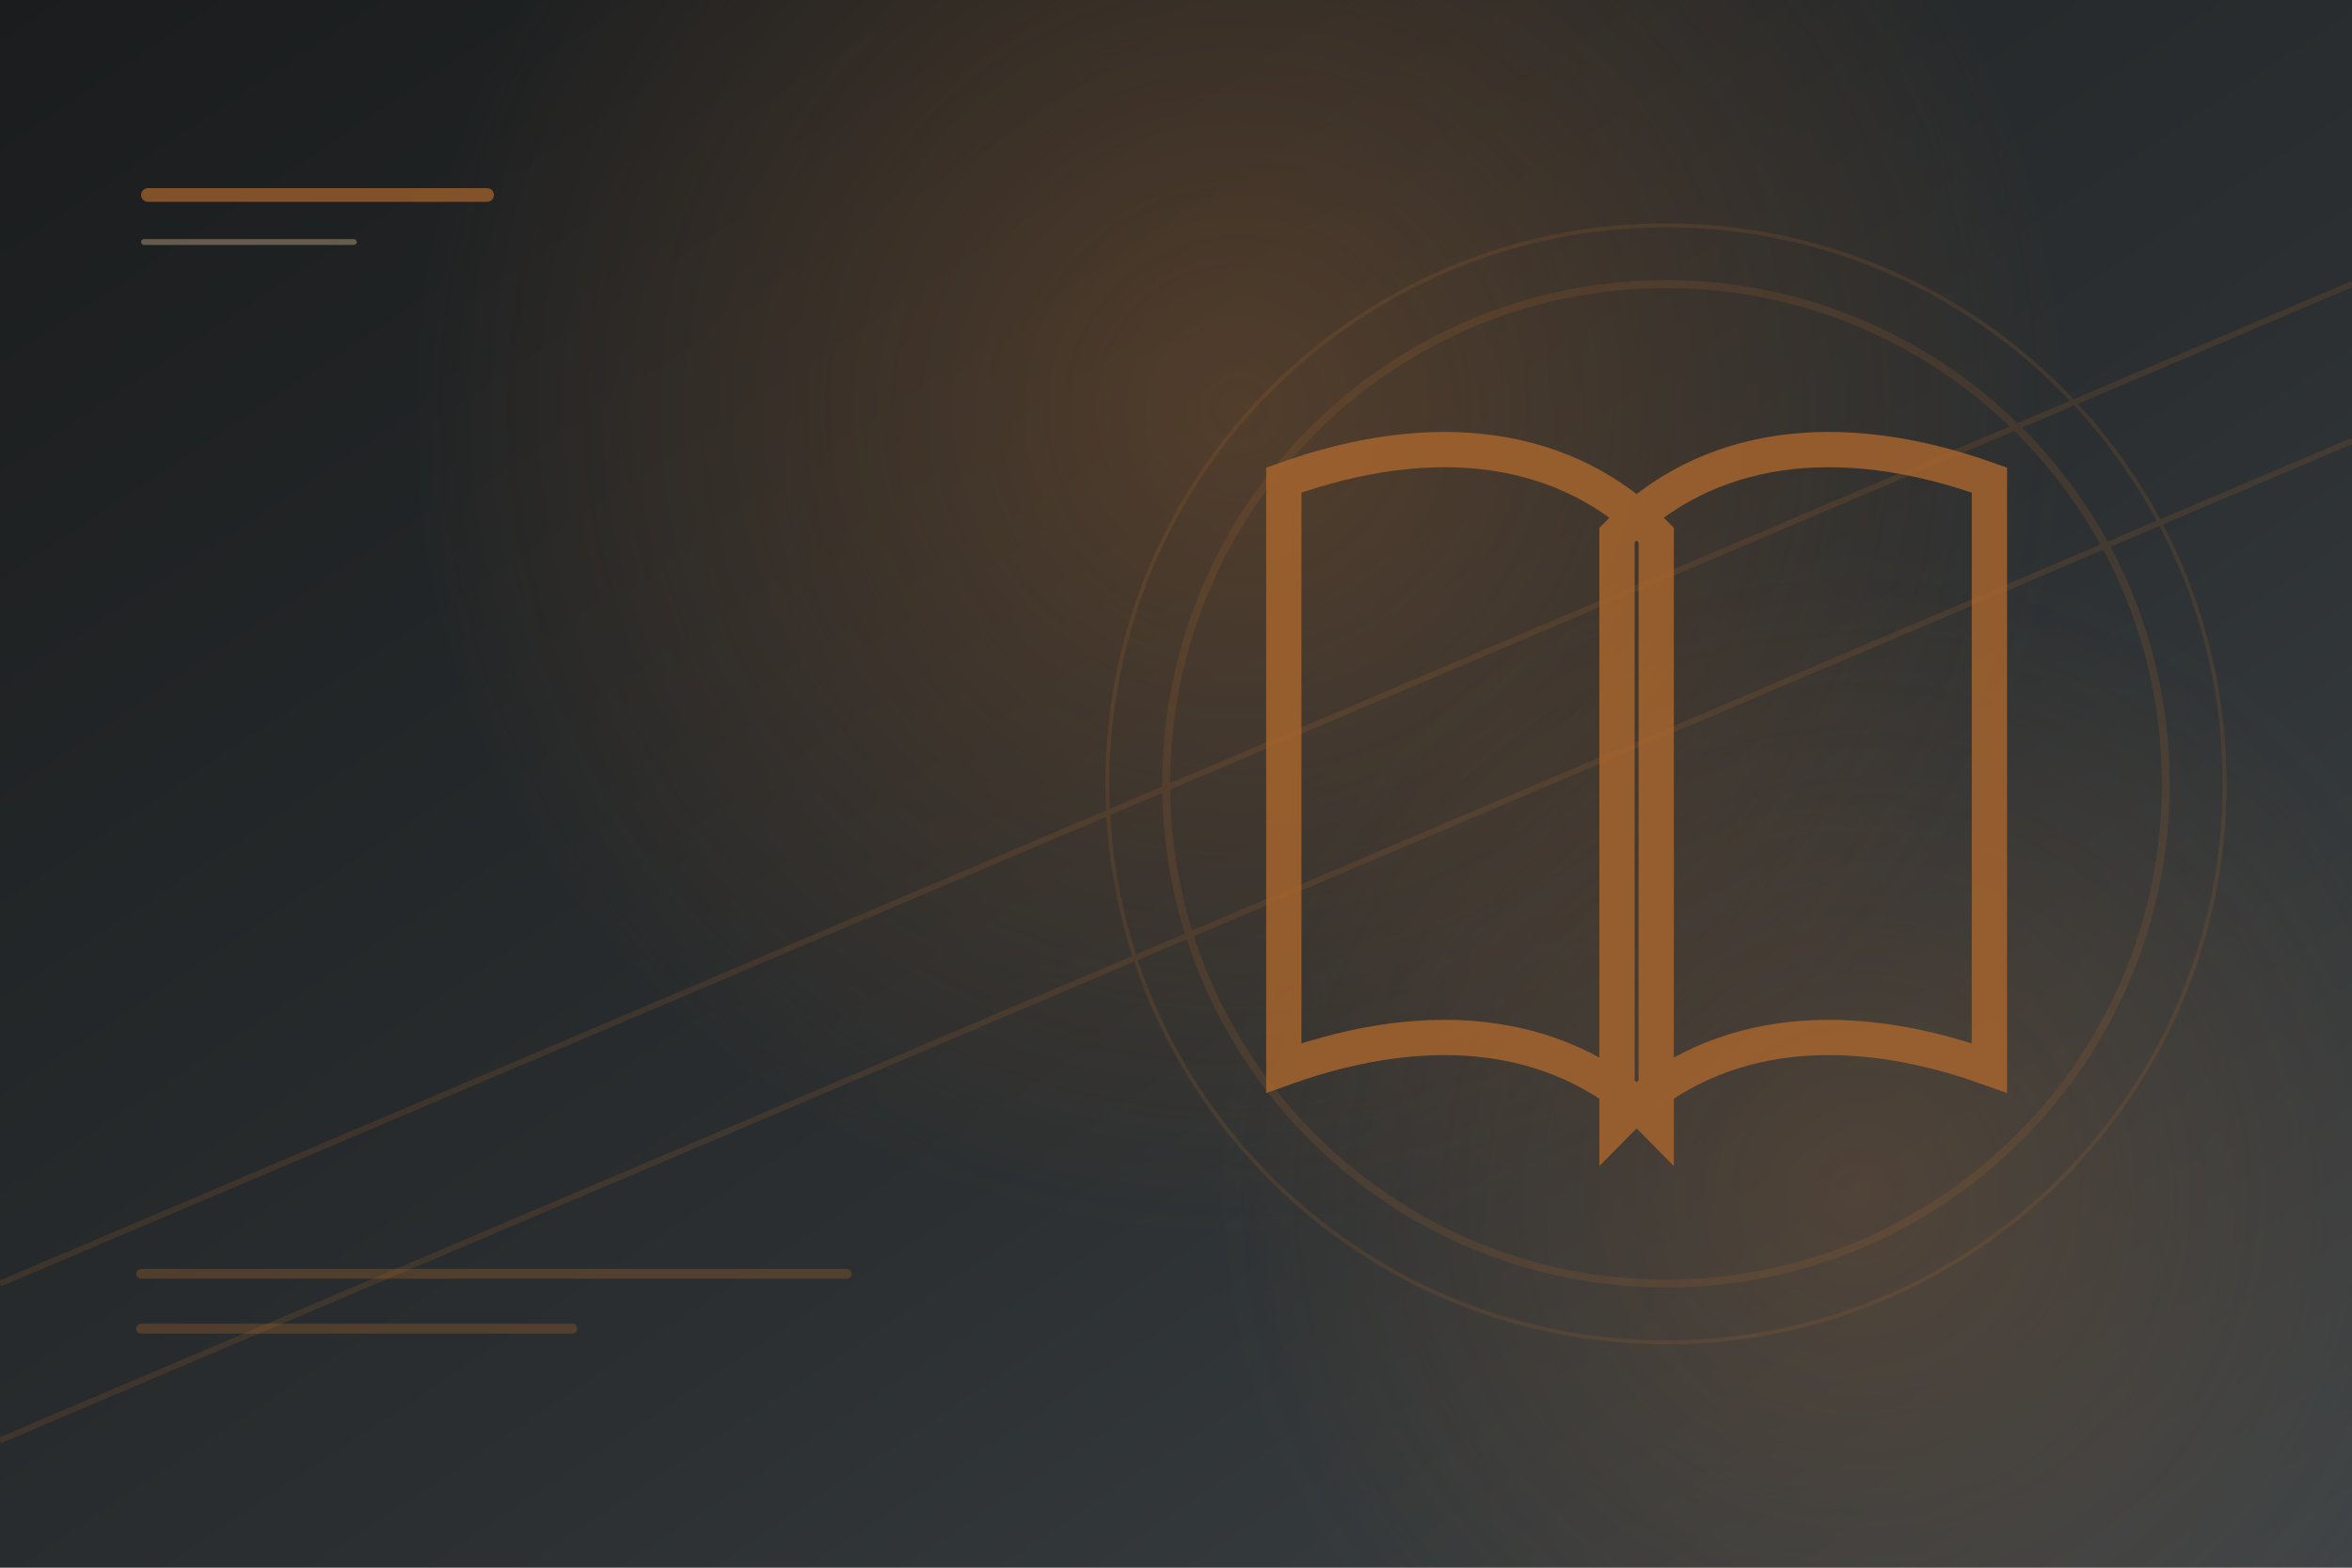
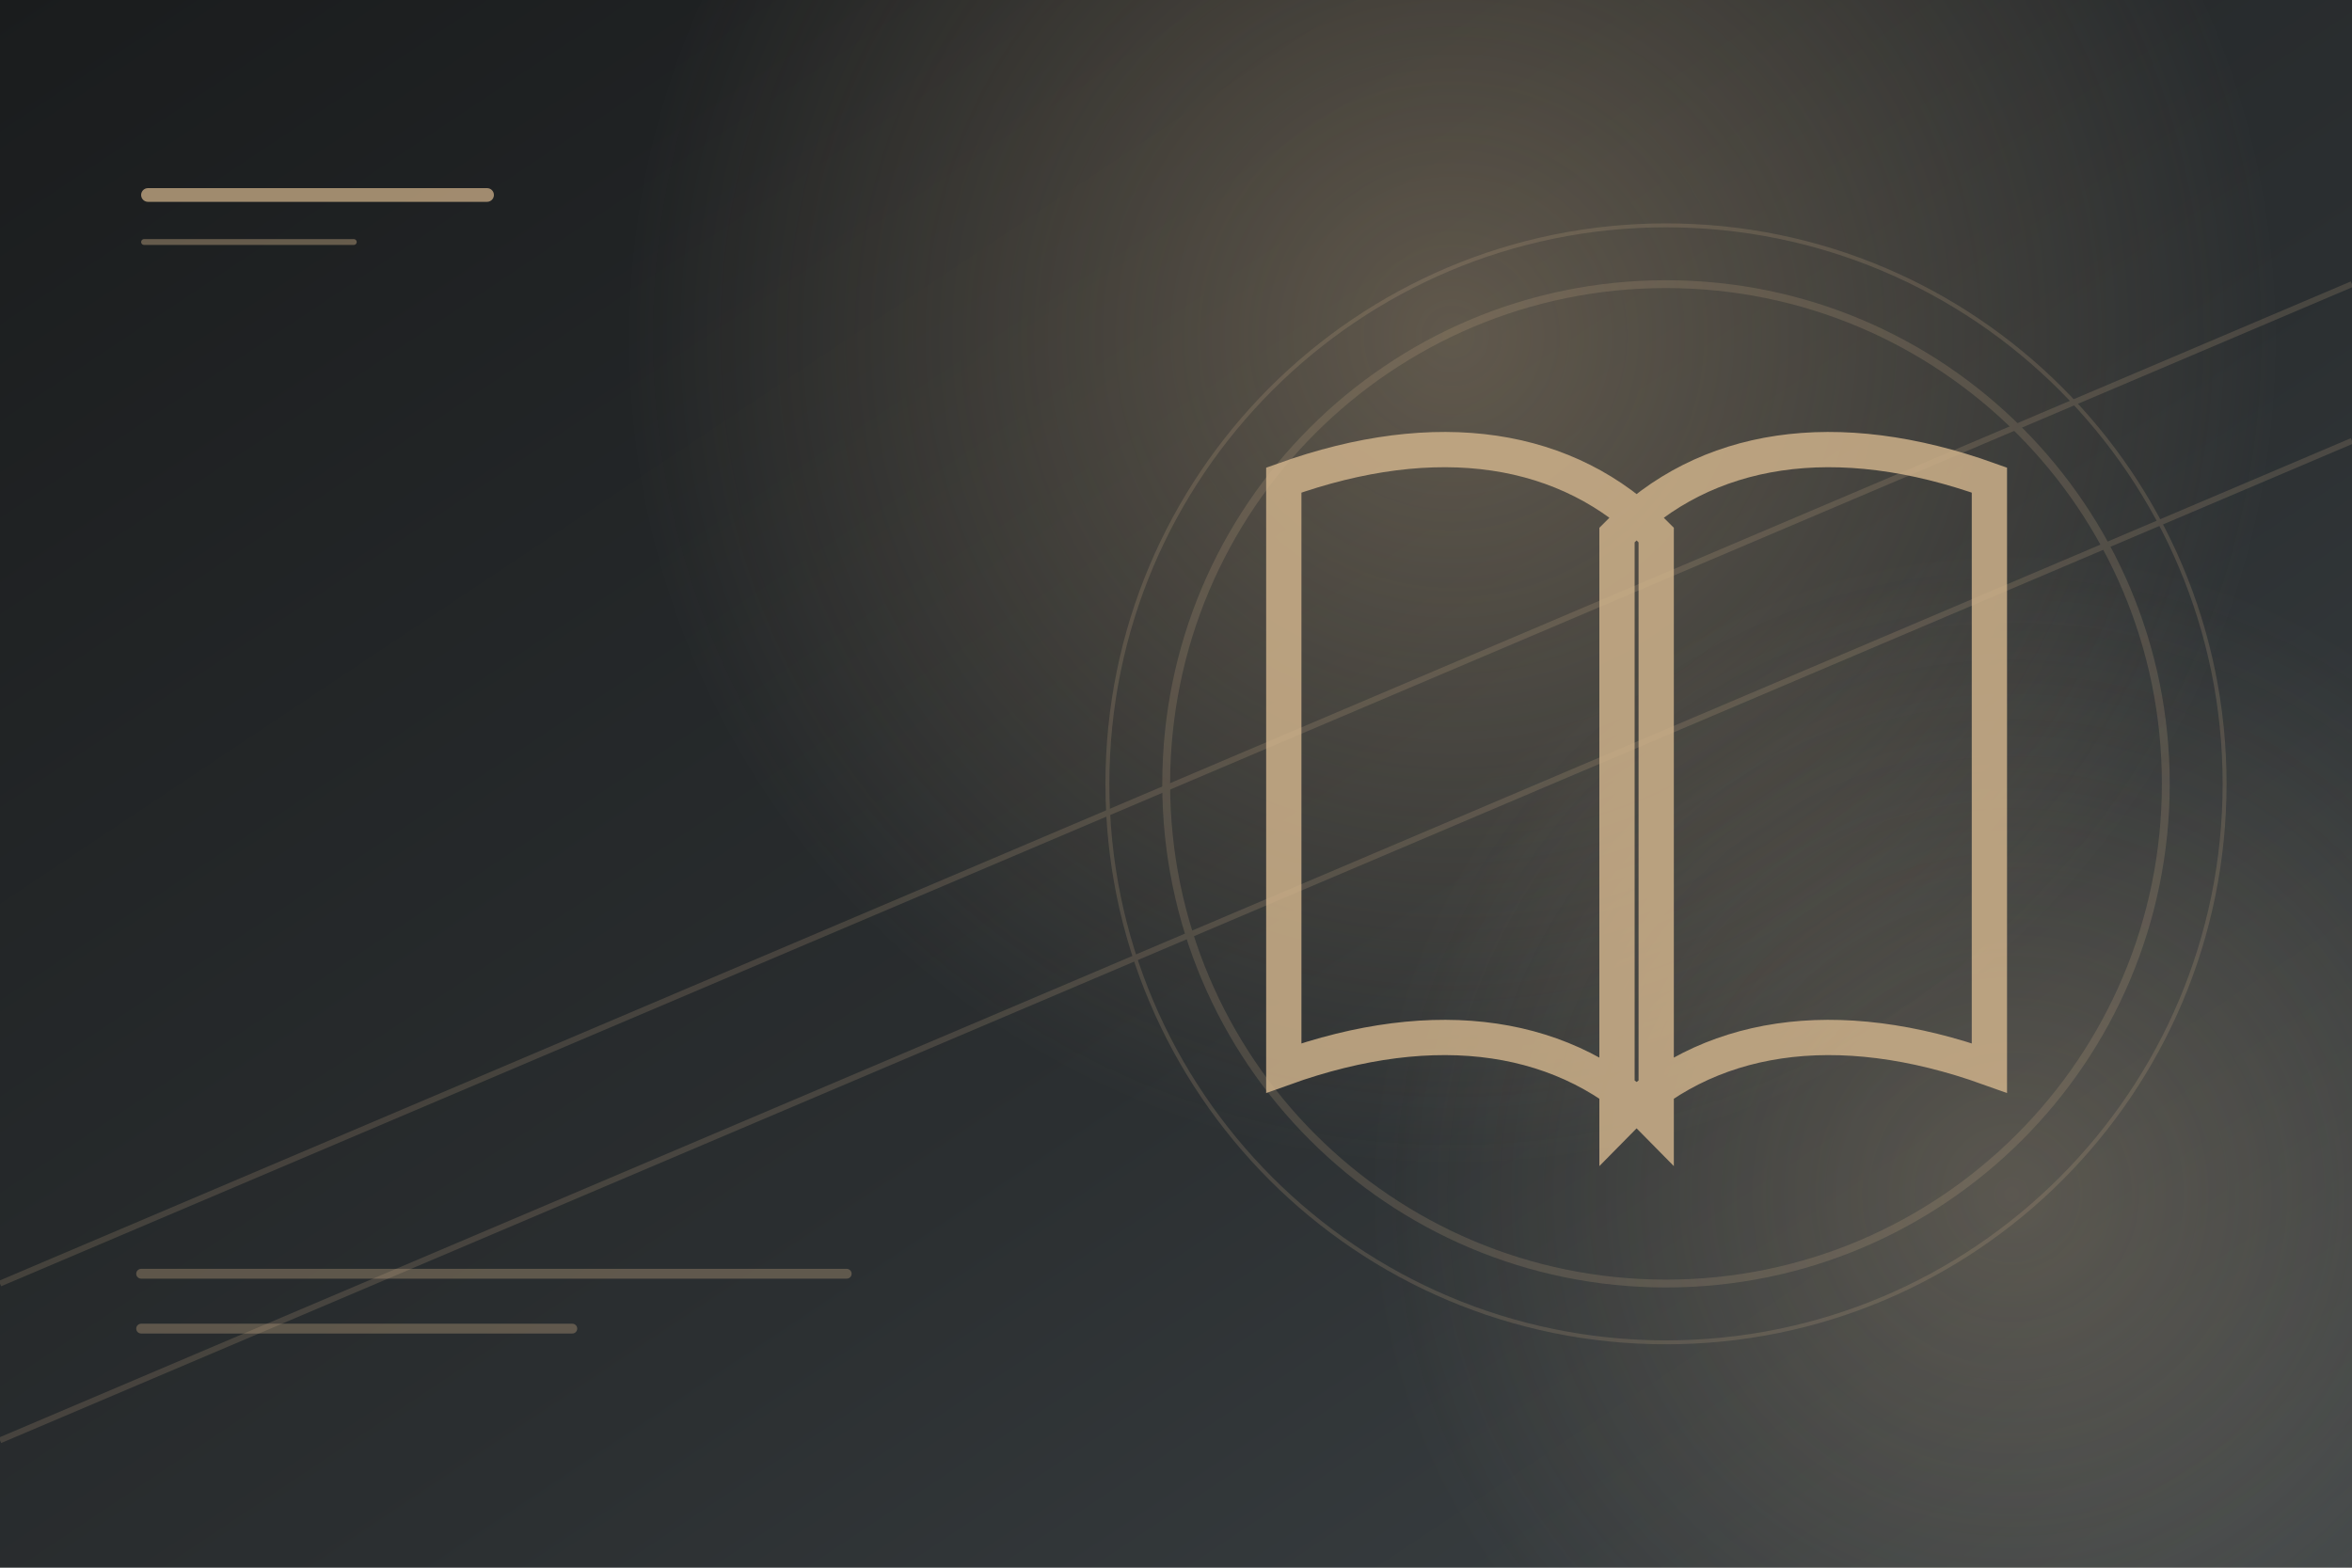
<svg xmlns="http://www.w3.org/2000/svg" width="1200" height="800" viewBox="0 0 1200 800" preserveAspectRatio="xMidYMid meet" role="img" aria-labelledby="title desc">
  <defs>
    <linearGradient id="bg" x1="0" y1="0" x2="1" y2="1">
      <stop stop-color="#1a1c1d" />
      <stop offset=".58" stop-color="#2b2f31" />
      <stop offset="1" stop-color="#3e4447" />
    </linearGradient>
    <radialGradient id="glow">
-       <stop stop-color="#a8652d" stop-opacity=".34" />
-       <stop offset="1" stop-color="#a8652d" stop-opacity="0" />
+       <stop stop-color="#d2b48c" stop-opacity=".34" />
+       <stop offset="1" stop-color="#d2b48c" stop-opacity="0" />
    </radialGradient>
  </defs>
  <rect width="1200" height="800" fill="url(#bg)" />
-   <circle cx="632" cy="210" r="420" fill="url(#glow)" />
-   <circle cx="948" cy="610" r="330" fill="url(#glow)" opacity=".7" />
-   <g fill="none" stroke="#a8652d" opacity=".18">
+   <circle cx="741" cy="173" r="420" fill="url(#glow)" />
+   <circle cx="1027" cy="610" r="330" fill="url(#glow)" opacity=".7" />
+   <g fill="none" stroke="#d2b48c" opacity=".18">
    <path d="M0 655 1200 145M0 735 1200 225" stroke-width="3" />
    <circle cx="850" cy="400" r="255" stroke-width="4" />
    <circle cx="850" cy="400" r="285" stroke-width="2" />
  </g>
-   <g color="#a8652d" opacity=".82">
+   <g color="#d2b48c" opacity=".82">
    <path d="M655 245c78-28 145-18 190 28v300c-45-46-112-56-190-28V245Zm360 0c-78-28-145-18-190 28v300c45-46 112-56 190-28V245Z" fill="none" stroke="currentColor" stroke-width="18" />
  </g>
-   <rect x="72" y="96" width="180" height="7" rx="3.5" fill="#a8652d" opacity=".72" />
+   <rect x="72" y="96" width="180" height="7" rx="3.5" fill="#d2b48c" opacity=".72" />
  <rect x="72" y="122" width="110" height="3" rx="1.5" fill="#d2b48c" opacity=".4" />
-   <path d="M72 650h360M72 678h220" stroke="#a8652d" stroke-width="5" stroke-linecap="round" opacity=".32" />
+   <path d="M72 650h360M72 678h220" stroke="#d2b48c" stroke-width="5" stroke-linecap="round" opacity=".32" />
</svg>
